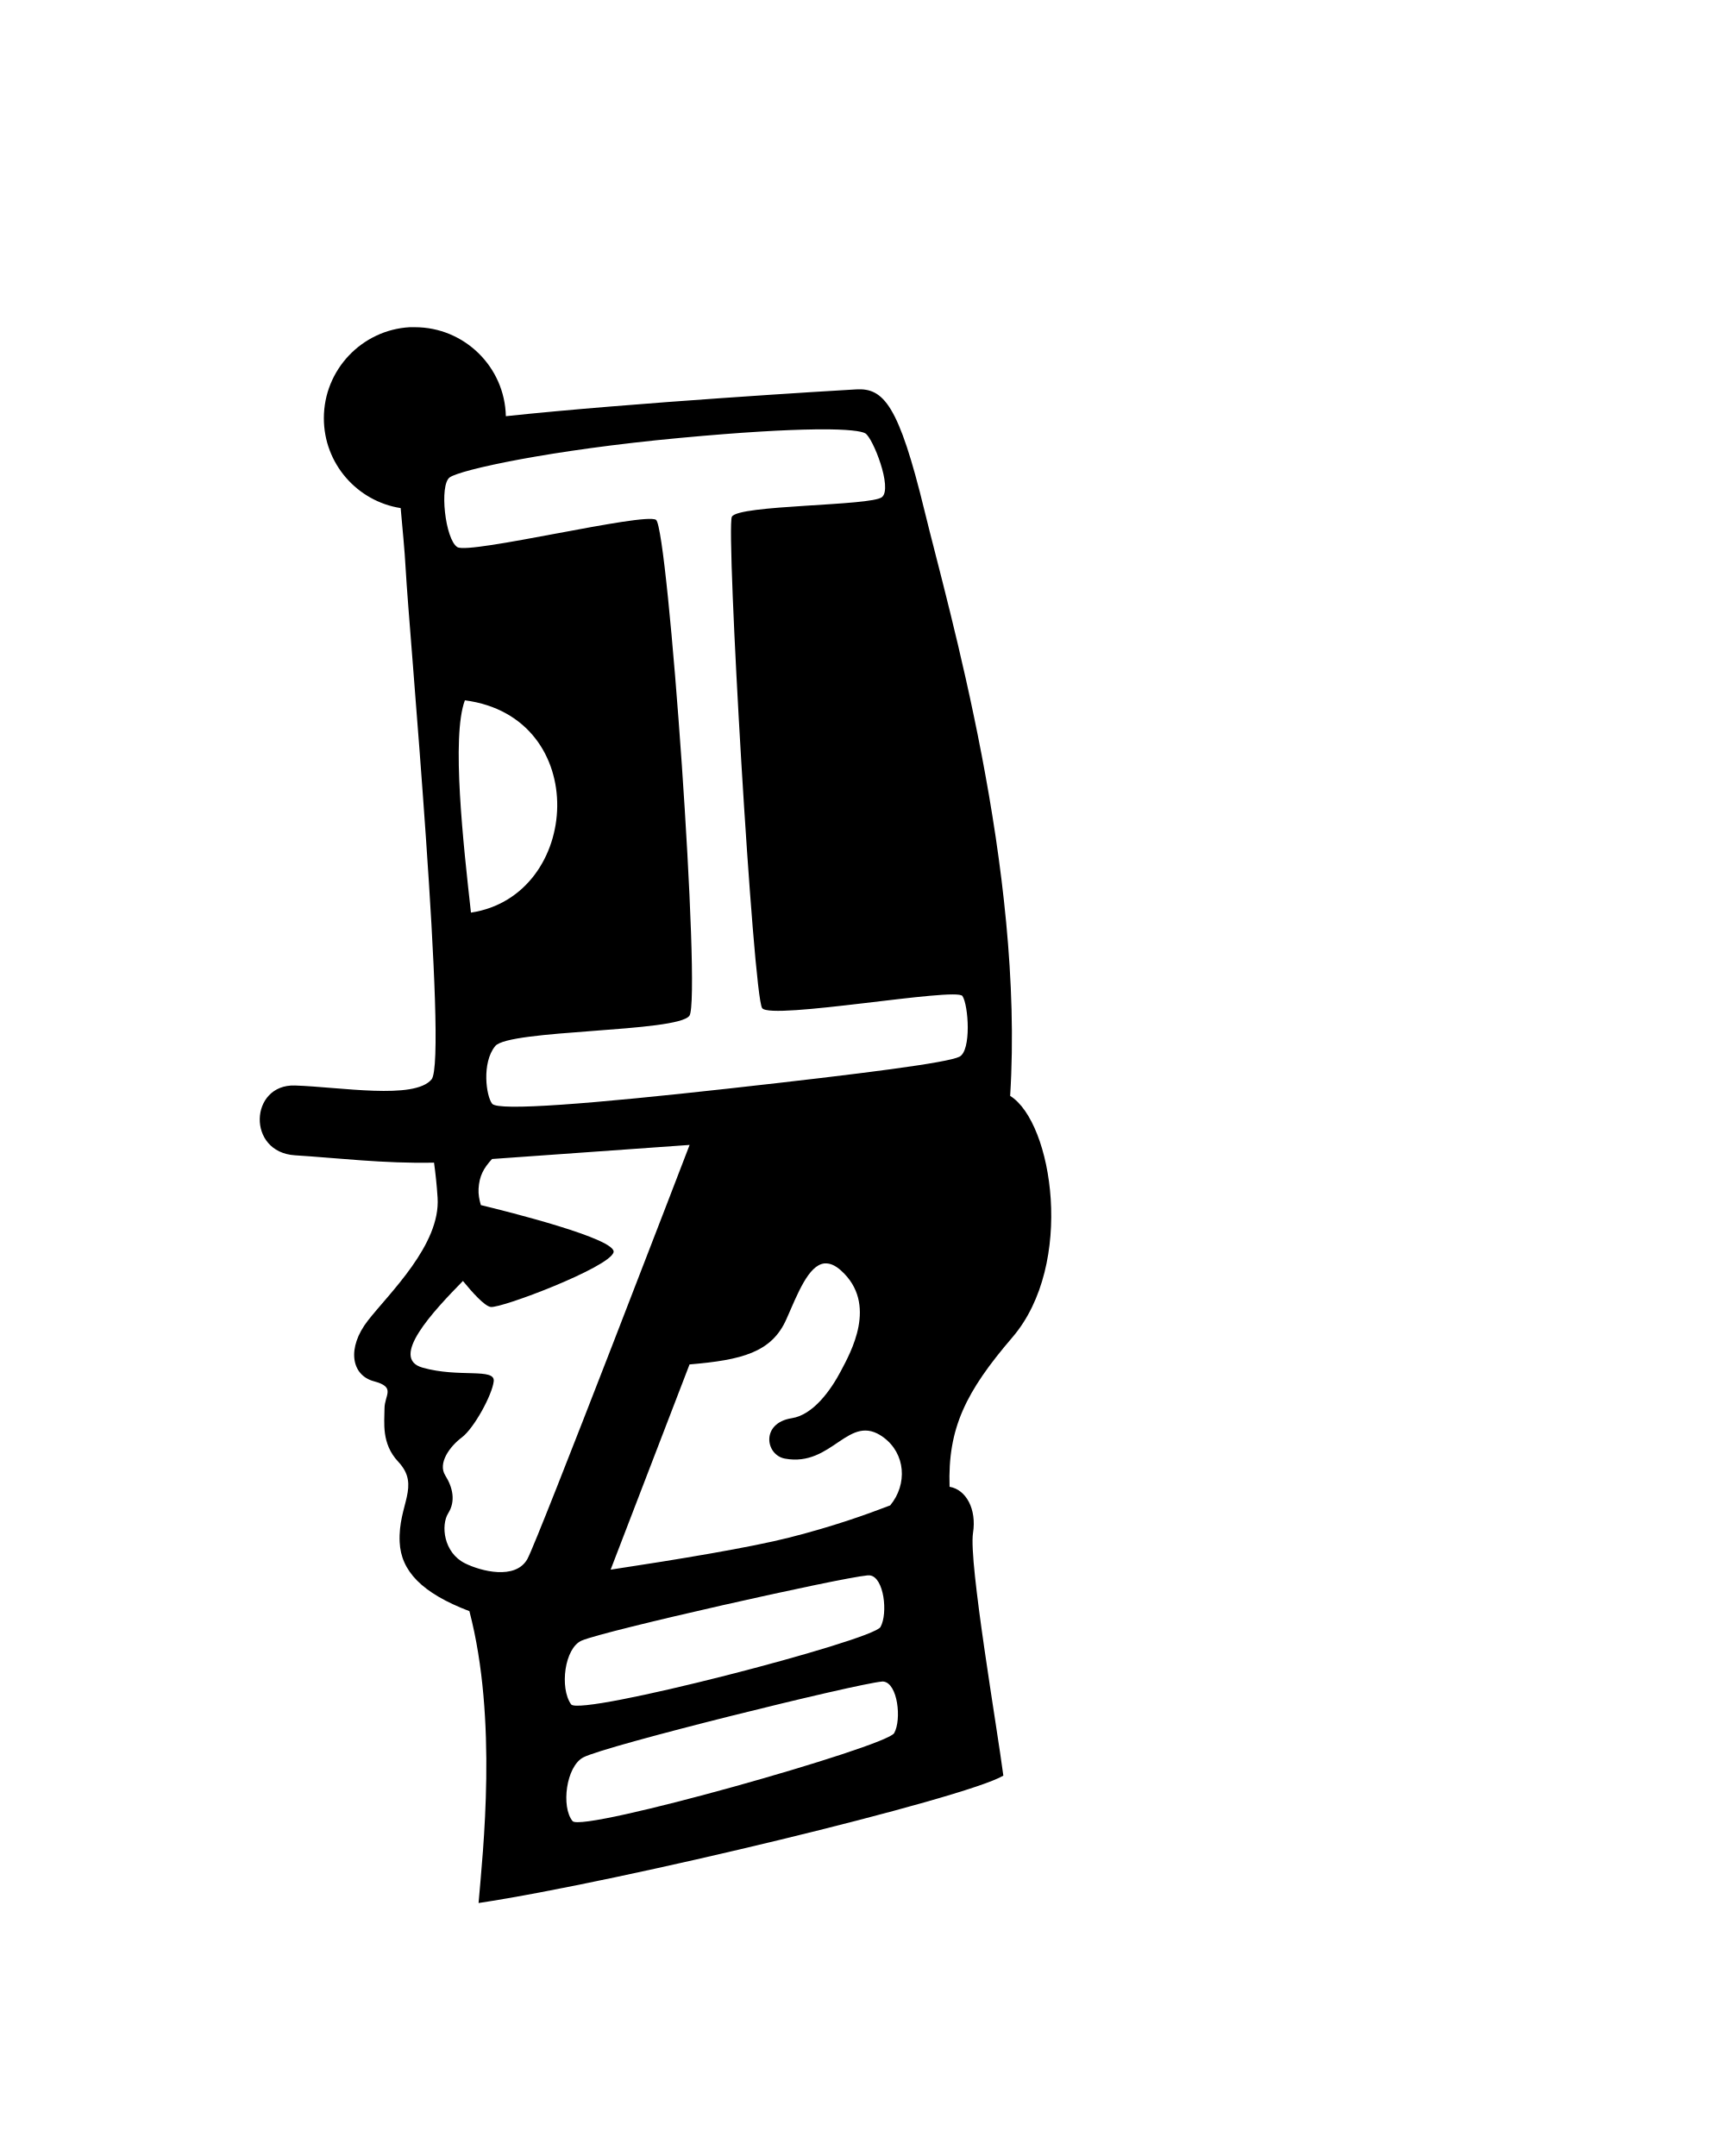
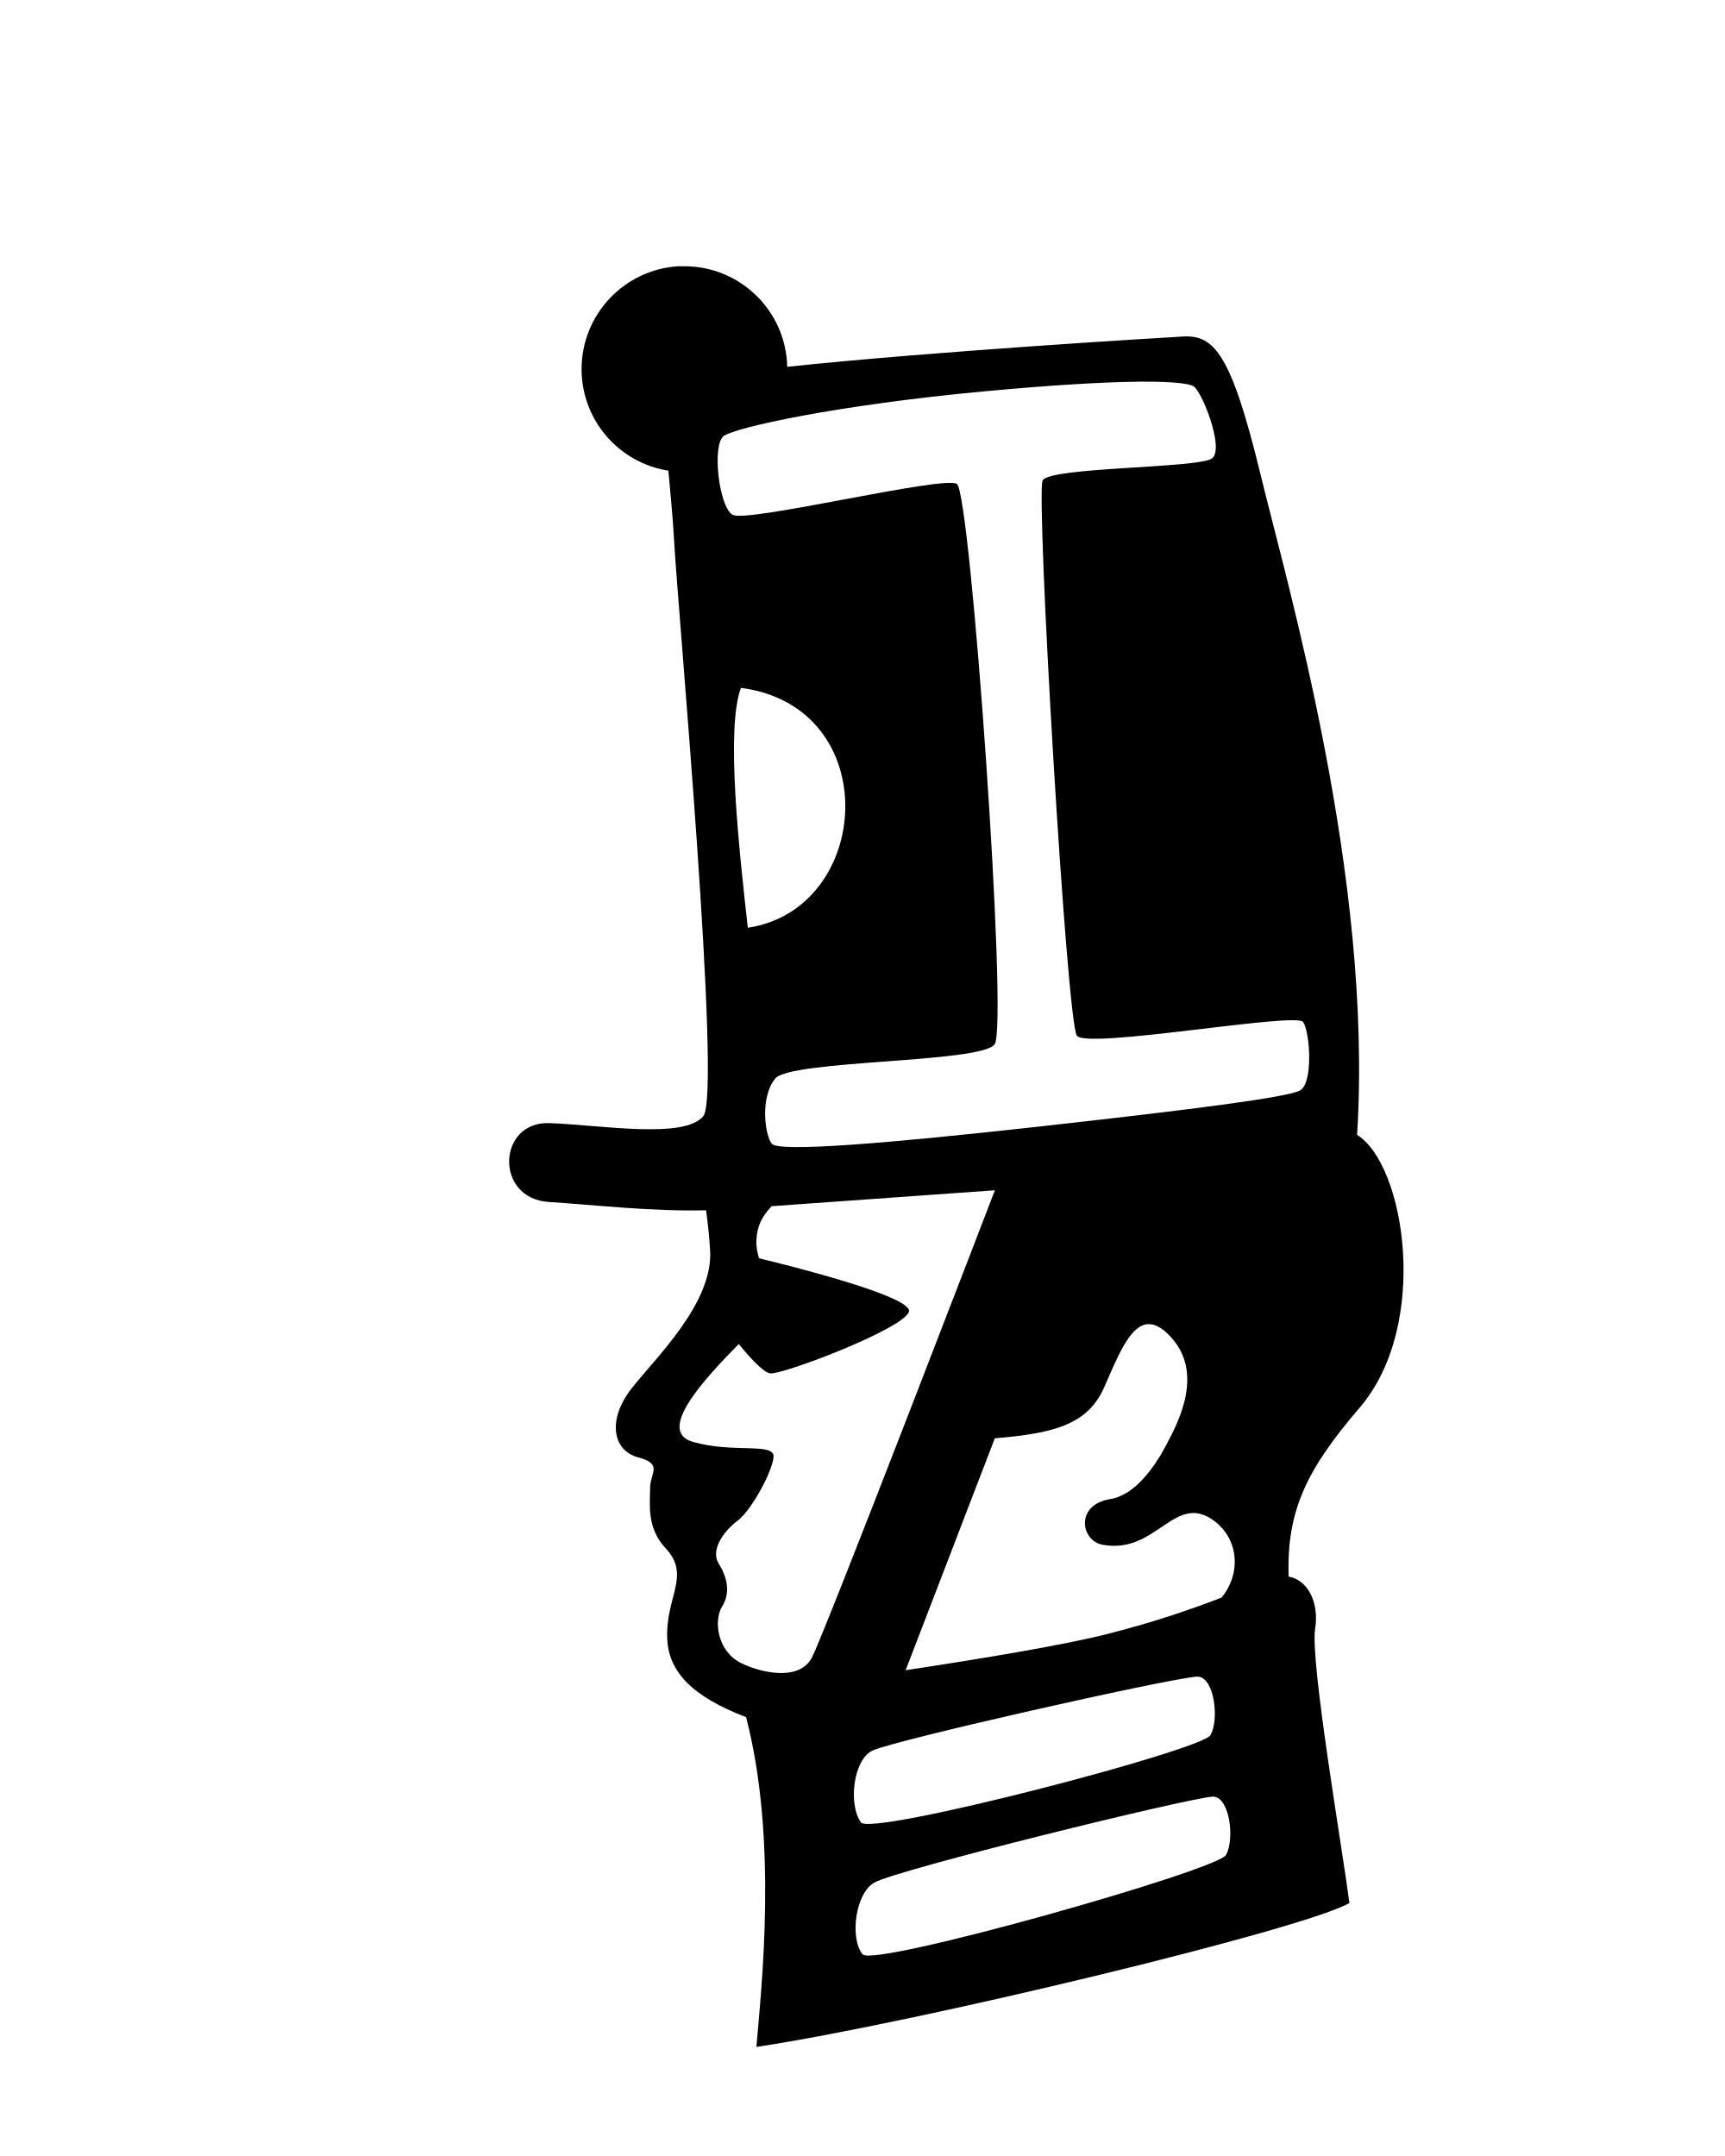
<svg xmlns="http://www.w3.org/2000/svg" viewBox="0 0 800 1000">
-   <g fill="currentColor">
-     <path style="opacity:1;fill:#000000;fill-opacity:1;fill-rule:evenodd;stroke:none;stroke-width:1px;stroke-linecap:butt;stroke-linejoin:miter;stroke-opacity:1" d="M 190.037,151.759 C 167.857,153.01 150.193,171.487 150.193,193.978 C 150.193,215.041 165.637,232.506 185.818,235.665 C 186.6,244.732 187.651,254.616 188.162,264.322 C 189.568,291.053 207.838,491.495 200.13,500.665 C 192.115,510.202 157.921,504.181 136.818,503.478 C 115.726,502.775 114.307,534.446 136.818,535.853 C 155.969,537.05 178.189,539.773 201.287,539.259 C 201.955,544.041 202.555,549.525 202.943,555.54 C 204.35,577.347 180.447,599.878 170.599,612.54 C 160.751,625.203 162.86,637.852 173.412,640.665 C 183.787,643.432 178.318,646.991 178.318,653.322 C 178.318,659.653 176.771,669.53 184.662,677.947 C 195.213,689.202 184.56,697.872 185.349,715.228 C 185.958,728.618 195.534,738.853 217.693,747.29 C 230.879,797.771 223.926,858.865 221.943,882.665 C 287.364,872.817 447.732,834.123 465.318,823.572 C 462.504,801.765 449.145,724.375 451.255,711.009 C 452.993,700.001 448.072,690.9 440.38,689.603 C 439.474,662.443 447.897,645.505 469.537,620.259 C 498.576,586.38 488.208,520.553 468.474,508.29 C 475.102,402.843 439.865,282.63 428.755,236.884 C 416.797,187.643 409.761,179.899 397.099,180.603 C 388.222,181.096 293.249,186.78 234.599,193.04 C 234.1,170.175 215.365,151.759 192.38,151.759 C 192.107,151.759 191.84,151.754 191.568,151.759 C 191.389,151.763 191.215,151.754 191.037,151.759 C 190.948,151.762 190.875,151.756 190.787,151.759 C 190.699,151.763 190.625,151.755 190.537,151.759 C 190.449,151.763 190.374,151.755 190.287,151.759 C 190.199,151.764 190.124,151.754 190.037,151.759 z M 378.599,199.134 C 378.685,199.131 378.764,199.136 378.849,199.134 C 379.188,199.128 379.52,199.136 379.849,199.134 C 393.243,199.052 399.563,199.956 401.318,201.009 C 404.835,203.12 413.992,226.32 409.068,230.54 C 404.144,234.761 342.225,234.069 339.412,239.697 C 336.598,245.324 349.253,461.975 353.474,467.603 C 357.695,473.231 443.535,457.757 446.349,461.978 C 449.163,466.199 450.57,487.32 444.943,490.134 C 439.315,492.948 401.316,497.85 338.005,504.884 C 274.695,511.919 231.069,515.464 228.255,511.947 C 225.442,508.429 223.331,492.935 229.662,485.197 C 235.993,477.459 314.096,478.872 319.724,471.134 C 325.352,463.396 309.852,244.62 304.224,241.103 C 298.596,237.586 217.727,257.276 212.099,253.759 C 206.472,250.242 203.644,224.933 208.568,221.415 C 213.492,217.898 255.009,208.731 315.505,203.103 C 344.336,200.421 364.353,199.337 377.818,199.165 C 378.078,199.162 378.343,199.143 378.599,199.134 z M 215.599,324.822 C 274.689,332.56 269.764,415.553 218.412,423.29 C 214.894,391.635 209.268,341.705 215.599,324.822 z M 319.818,531.04 C 319.818,531.04 249.339,714.678 244.568,723.134 C 239.04,732.933 222.995,728.769 215.599,725.072 C 205.751,720.148 204.363,707.481 207.88,701.853 C 211.398,696.225 209.991,689.918 206.474,684.29 C 202.957,678.663 208.565,670.917 214.193,666.697 C 219.82,662.476 228.271,646.996 228.974,640.665 C 229.678,634.334 212.835,639.157 195.912,634.322 C 180.535,629.928 200.742,608.391 214.693,594.134 C 218.98,599.389 224.699,605.787 227.568,606.197 C 232.492,606.9 282.426,587.919 284.537,580.884 C 286.402,574.666 234.972,561.837 223.005,558.947 C 222.263,556.414 221.784,553.862 221.943,551.322 C 222.308,545.474 224.198,541.92 228.193,537.572 C 248.133,536.119 282.874,533.643 319.818,531.04 z M 382.255,586.009 C 382.284,586.006 382.32,586.012 382.349,586.009 C 382.353,586.009 382.376,586.009 382.38,586.009 C 382.392,586.01 382.431,586.01 382.443,586.009 C 382.449,586.009 382.47,586.009 382.474,586.009 C 382.506,586.009 382.568,586.009 382.599,586.009 C 382.603,586.009 382.624,586.009 382.63,586.009 C 384.87,585.854 387.321,586.847 390.068,589.322 C 407.31,604.858 394.363,627.515 390.068,635.728 C 385.353,644.744 377.172,656.235 367.193,657.79 C 352.729,660.045 354.934,674.868 364.037,676.54 C 386.215,680.615 393.576,654.738 409.755,666.697 C 419.943,674.227 420.981,688.349 412.849,698.228 C 401.576,702.57 386.477,707.955 366.13,713.134 C 348.176,717.704 314.325,723.324 283.193,728.04 L 319.787,632.853 C 344.069,630.799 357.922,627.282 364.724,611.822 C 369.986,599.864 374.966,586.903 382.255,586.009 z M 402.287,730.697 C 402.293,730.697 402.315,730.697 402.318,730.697 C 402.344,730.697 402.386,730.696 402.412,730.697 C 402.415,730.697 402.437,730.697 402.443,730.697 C 402.449,730.697 402.471,730.697 402.474,730.697 C 402.501,730.697 402.542,730.696 402.568,730.697 C 402.571,730.697 402.593,730.697 402.599,730.697 C 402.602,730.696 402.624,730.697 402.63,730.697 C 402.651,730.697 402.673,730.696 402.693,730.697 C 402.699,730.697 402.721,730.697 402.724,730.697 C 403.04,730.677 403.258,730.677 403.412,730.697 C 409.997,731.52 411.866,748.303 408.349,754.634 C 404.832,760.965 268.906,796.249 264.849,790.509 C 259.469,782.898 261.807,764.398 269.755,760.947 C 280.3,756.368 388.899,731.952 402.287,730.697 z M 409.13,779.915 C 409.133,779.915 409.158,779.915 409.162,779.915 C 409.164,779.915 409.19,779.915 409.193,779.915 C 409.196,779.915 409.221,779.915 409.224,779.915 C 409.227,779.915 409.252,779.915 409.255,779.915 C 409.282,779.915 409.324,779.915 409.349,779.915 C 409.355,779.916 409.374,779.916 409.38,779.915 C 409.543,779.913 409.659,779.935 409.755,779.947 C 416.34,780.77 418.21,797.522 414.693,803.853 C 411.176,810.184 270.005,850.091 265.537,844.665 C 260.156,838.132 262.525,819.374 270.474,815.134 C 280.737,809.66 397.481,780.868 409.037,779.947 C 409.04,779.947 409.065,779.947 409.068,779.947 C 409.071,779.947 409.096,779.947 409.099,779.947 C 409.102,779.944 409.127,779.919 409.13,779.915 z " id="path2184" />
+   <g transform="translate(100, -48) scale(1.13)" fill="currentColor">
+     <path d="M 190.037,151.759 C 167.857,153.01 150.193,171.487 150.193,193.978 C 150.193,215.041 165.637,232.506 185.818,235.665 C 186.6,244.732 187.651,254.616 188.162,264.322 C 189.568,291.053 207.838,491.495 200.13,500.665 C 192.115,510.202 157.921,504.181 136.818,503.478 C 115.726,502.775 114.307,534.446 136.818,535.853 C 155.969,537.05 178.189,539.773 201.287,539.259 C 201.955,544.041 202.555,549.525 202.943,555.54 C 204.35,577.347 180.447,599.878 170.599,612.54 C 160.751,625.203 162.86,637.852 173.412,640.665 C 183.787,643.432 178.318,646.991 178.318,653.322 C 178.318,659.653 176.771,669.53 184.662,677.947 C 195.213,689.202 184.56,697.872 185.349,715.228 C 185.958,728.618 195.534,738.853 217.693,747.29 C 230.879,797.771 223.926,858.865 221.943,882.665 C 287.364,872.817 447.732,834.123 465.318,823.572 C 462.504,801.765 449.145,724.375 451.255,711.009 C 452.993,700.001 448.072,690.9 440.38,689.603 C 439.474,662.443 447.897,645.505 469.537,620.259 C 498.576,586.38 488.208,520.553 468.474,508.29 C 475.102,402.843 439.865,282.63 428.755,236.884 C 416.797,187.643 409.761,179.899 397.099,180.603 C 388.222,181.096 293.249,186.78 234.599,193.04 C 234.1,170.175 215.365,151.759 192.38,151.759 C 192.107,151.759 191.84,151.754 191.568,151.759 C 191.389,151.763 191.215,151.754 191.037,151.759 C 190.948,151.762 190.875,151.756 190.787,151.759 C 190.699,151.763 190.625,151.755 190.537,151.759 C 190.449,151.763 190.374,151.755 190.287,151.759 C 190.199,151.764 190.124,151.754 190.037,151.759 z M 378.599,199.134 C 378.685,199.131 378.764,199.136 378.849,199.134 C 379.188,199.128 379.52,199.136 379.849,199.134 C 393.243,199.052 399.563,199.956 401.318,201.009 C 404.835,203.12 413.992,226.32 409.068,230.54 C 404.144,234.761 342.225,234.069 339.412,239.697 C 336.598,245.324 349.253,461.975 353.474,467.603 C 357.695,473.231 443.535,457.757 446.349,461.978 C 449.163,466.199 450.57,487.32 444.943,490.134 C 439.315,492.948 401.316,497.85 338.005,504.884 C 274.695,511.919 231.069,515.464 228.255,511.947 C 225.442,508.429 223.331,492.935 229.662,485.197 C 235.993,477.459 314.096,478.872 319.724,471.134 C 325.352,463.396 309.852,244.62 304.224,241.103 C 298.596,237.586 217.727,257.276 212.099,253.759 C 206.472,250.242 203.644,224.933 208.568,221.415 C 213.492,217.898 255.009,208.731 315.505,203.103 C 344.336,200.421 364.353,199.337 377.818,199.165 C 378.078,199.162 378.343,199.143 378.599,199.134 z M 215.599,324.822 C 274.689,332.56 269.764,415.553 218.412,423.29 C 214.894,391.635 209.268,341.705 215.599,324.822 z M 319.818,531.04 C 319.818,531.04 249.339,714.678 244.568,723.134 C 239.04,732.933 222.995,728.769 215.599,725.072 C 205.751,720.148 204.363,707.481 207.88,701.853 C 211.398,696.225 209.991,689.918 206.474,684.29 C 202.957,678.663 208.565,670.917 214.193,666.697 C 219.82,662.476 228.271,646.996 228.974,640.665 C 229.678,634.334 212.835,639.157 195.912,634.322 C 180.535,629.928 200.742,608.391 214.693,594.134 C 218.98,599.389 224.699,605.787 227.568,606.197 C 232.492,606.9 282.426,587.919 284.537,580.884 C 286.402,574.666 234.972,561.837 223.005,558.947 C 222.263,556.414 221.784,553.862 221.943,551.322 C 222.308,545.474 224.198,541.92 228.193,537.572 C 248.133,536.119 282.874,533.643 319.818,531.04 z M 382.255,586.009 C 382.284,586.006 382.32,586.012 382.349,586.009 C 382.353,586.009 382.376,586.009 382.38,586.009 C 382.392,586.01 382.431,586.01 382.443,586.009 C 382.449,586.009 382.47,586.009 382.474,586.009 C 382.506,586.009 382.568,586.009 382.599,586.009 C 382.603,586.009 382.624,586.009 382.63,586.009 C 384.87,585.854 387.321,586.847 390.068,589.322 C 407.31,604.858 394.363,627.515 390.068,635.728 C 385.353,644.744 377.172,656.235 367.193,657.79 C 352.729,660.045 354.934,674.868 364.037,676.54 C 386.215,680.615 393.576,654.738 409.755,666.697 C 419.943,674.227 420.981,688.349 412.849,698.228 C 401.576,702.57 386.477,707.955 366.13,713.134 C 348.176,717.704 314.325,723.324 283.193,728.04 L 319.787,632.853 C 344.069,630.799 357.922,627.282 364.724,611.822 C 369.986,599.864 374.966,586.903 382.255,586.009 z M 402.287,730.697 C 402.293,730.697 402.315,730.697 402.318,730.697 C 402.344,730.697 402.386,730.696 402.412,730.697 C 402.415,730.697 402.437,730.697 402.443,730.697 C 402.449,730.697 402.471,730.697 402.474,730.697 C 402.501,730.697 402.542,730.696 402.568,730.697 C 402.571,730.697 402.593,730.697 402.599,730.697 C 402.602,730.696 402.624,730.697 402.63,730.697 C 402.651,730.697 402.673,730.696 402.693,730.697 C 402.699,730.697 402.721,730.697 402.724,730.697 C 403.04,730.677 403.258,730.677 403.412,730.697 C 409.997,731.52 411.866,748.303 408.349,754.634 C 404.832,760.965 268.906,796.249 264.849,790.509 C 259.469,782.898 261.807,764.398 269.755,760.947 C 280.3,756.368 388.899,731.952 402.287,730.697 z M 409.13,779.915 C 409.133,779.915 409.158,779.915 409.162,779.915 C 409.164,779.915 409.19,779.915 409.193,779.915 C 409.196,779.915 409.221,779.915 409.224,779.915 C 409.227,779.915 409.252,779.915 409.255,779.915 C 409.282,779.915 409.324,779.915 409.349,779.915 C 409.355,779.916 409.374,779.916 409.38,779.915 C 409.543,779.913 409.659,779.935 409.755,779.947 C 416.34,780.77 418.21,797.522 414.693,803.853 C 411.176,810.184 270.005,850.091 265.537,844.665 C 260.156,838.132 262.525,819.374 270.474,815.134 C 280.737,809.66 397.481,780.868 409.037,779.947 C 409.04,779.947 409.065,779.947 409.068,779.947 C 409.071,779.947 409.096,779.947 409.099,779.947 C 409.102,779.944 409.127,779.919 409.13,779.915 z " id="path2184" />
  </g>
</svg>
